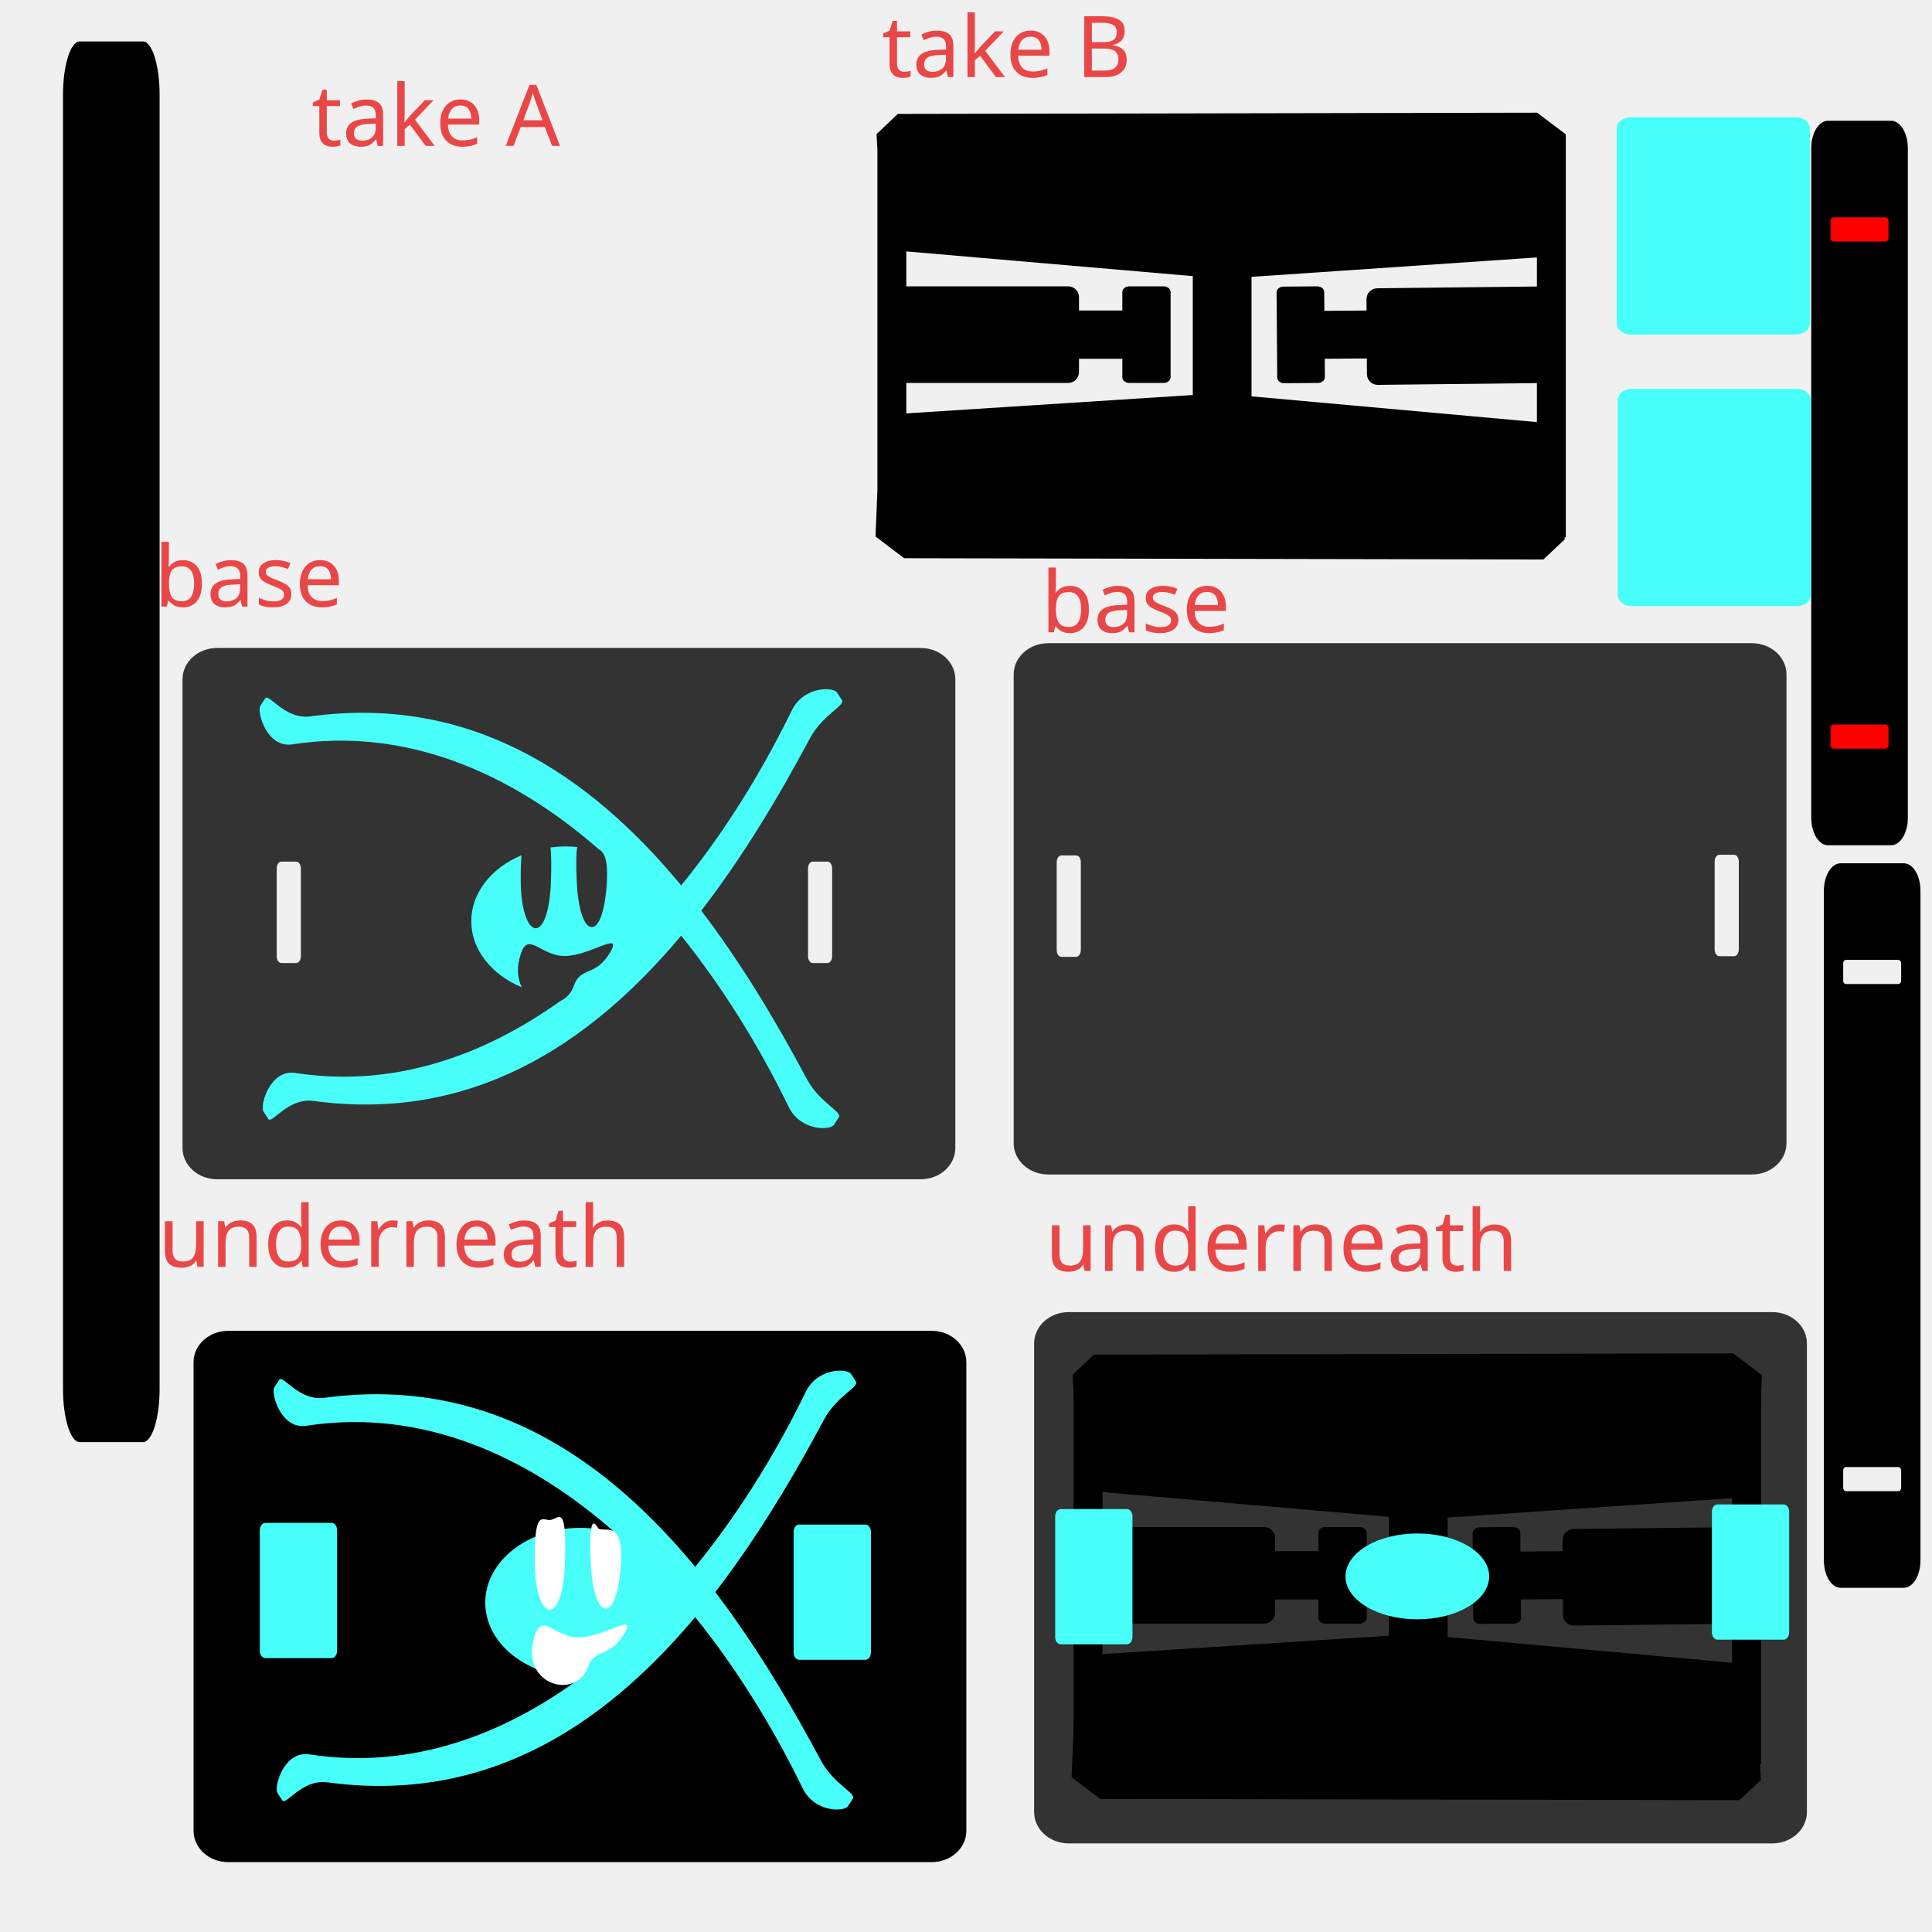
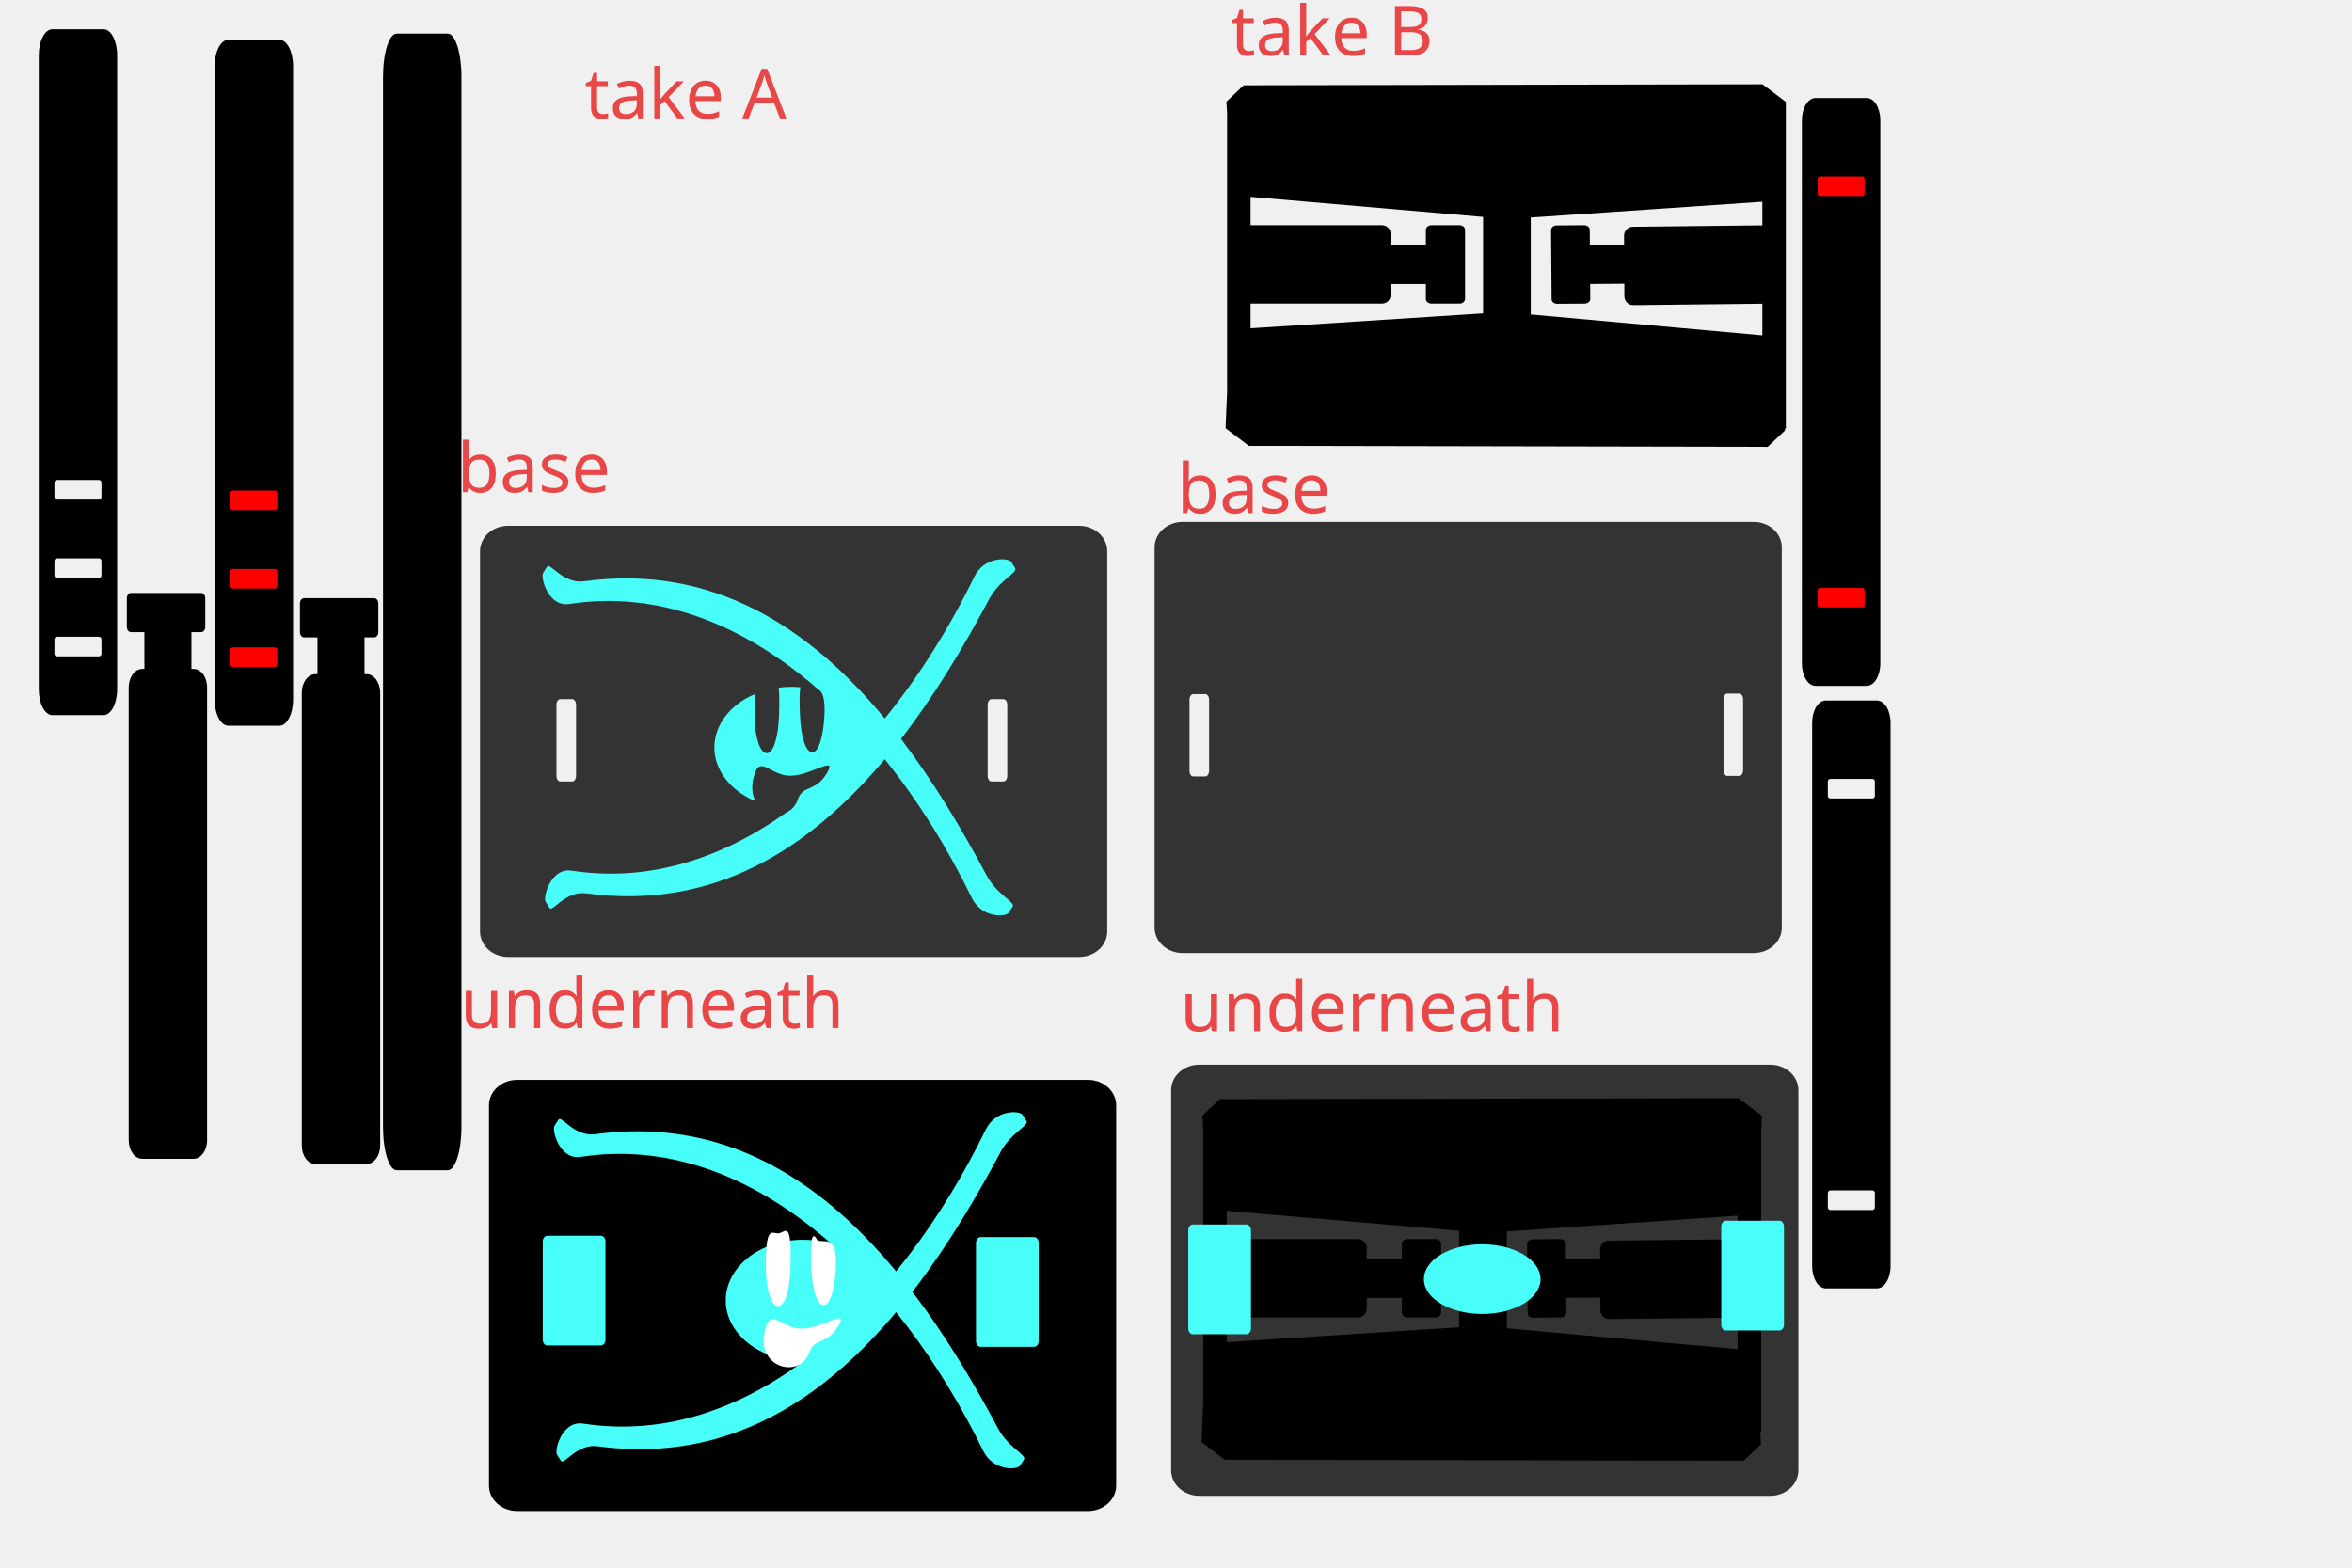
- <svg xmlns="http://www.w3.org/2000/svg" width="400mm" height="400mm" viewBox="0 0 400 400" version="1.1" id="svg5">
+ <svg xmlns="http://www.w3.org/2000/svg" width="600mm" height="400mm" viewBox="0 0 600 400" version="1.1" id="svg5">
  <defs id="defs2">
    </defs>
  <g id="layer2" style="display:inline">
-     <rect style="display:inline;fill:#000000;stroke-width:1.871;stroke-linecap:round" id="rect234-2-6-0" width="20" height="150" x="375" y="25" ry="5.693" rx="3.467" />
-     <rect style="display:inline;fill:#47fff8;fill-opacity:1;stroke-width:3.053;stroke-linecap:round" id="rect5348-8-8-0" width="40" height="45" x="334.925" y="80.502" rx="2.905" ry="2.37" />
-     <rect style="display:inline;fill:#47fff8;fill-opacity:1;stroke-width:3.053;stroke-linecap:round" id="rect5348-8-8-0-6" width="40" height="45" x="334.72" y="24.272" rx="2.905" ry="2.37" />
-     <rect style="display:inline;opacity:1;fill:#ff0000;fill-opacity:1;stroke-width:1.879;stroke-linecap:round" id="rect5891" width="12" height="5" x="379" y="150" rx="0.627" ry="0.679" />
-     <rect style="display:inline;fill:#ff0000;fill-opacity:1;stroke-width:1.879;stroke-linecap:round" id="rect5891-0" width="12" height="5" x="379" y="45" rx="0.627" ry="0.679" />
-     <path id="rect234-2-6-0-2" style="display:inline;fill:#000000;stroke-width:1.871;stroke-linecap:round" d="M 381.081 178.735 C 379.161 178.735 377.615 181.274 377.615 184.428 L 377.615 323.043 C 377.615 326.197 379.161 328.735 381.081 328.735 L 394.148 328.735 C 396.068 328.735 397.614 326.197 397.614 323.043 L 397.614 184.428 C 397.614 181.274 396.068 178.735 394.148 178.735 L 381.081 178.735 z M 382.241 198.735 L 392.988 198.735 C 393.335 198.735 393.615 199.038 393.615 199.414 L 393.615 203.057 C 393.615 203.433 393.335 203.735 392.988 203.735 L 382.241 203.735 C 381.894 203.735 381.614 203.433 381.614 203.057 L 381.614 199.414 C 381.614 199.038 381.894 198.735 382.241 198.735 z M 382.241 303.735 L 392.988 303.735 C 393.335 303.735 393.615 304.038 393.615 304.414 L 393.615 308.057 C 393.615 308.433 393.335 308.735 392.988 308.735 L 382.241 308.735 C 381.894 308.735 381.614 308.433 381.614 308.057 L 381.614 304.414 C 381.614 304.038 381.894 303.735 382.241 303.735 z " />
-     <rect style="display:inline;fill:#000000;stroke-width:2.601;stroke-linecap:round" id="rect234-2-6" width="20" height="290" x="13.044" y="8.584" ry="11.006" rx="3.467" />
+     <rect style="display:inline;fill:#000000;fill-opacity:1;stroke-width:1.708;stroke-linecap:round" id="rect234-2-6-0-4-6" width="20" height="125" x="76.983" y="172.009" ry="4.744" rx="3.467" />
+     <rect style="display:inline;fill:#000000;fill-opacity:1;stroke-width:2.658;stroke-linecap:round" id="rect5891-00-5" width="12" height="10" x="80.984" y="162.148" rx="0" ry="0" />
+     <rect style="display:inline;fill:#000000;fill-opacity:1;stroke-width:3.431;stroke-linecap:round" id="rect5891-00-5-2" width="20" height="10" x="76.513" y="152.626" rx="1.044" ry="1.357" />
+     <path id="rect234-2-6-0-4-6-4" style="display:inline;fill:#000000;fill-opacity:1;stroke-width:1.708;stroke-linecap:round" d="m 33.405,151.292 c -0.579,0 -1.044,0.606 -1.044,1.358 v 7.285 c 0,0.752 0.466,1.358 1.044,1.358 h 3.427 v 9.384 h -0.533 c -1.92,0 -3.467,2.116 -3.467,4.744 V 290.932 c 0,2.628 1.547,4.744 3.467,4.744 h 13.067 c 1.92,0 3.466,-2.116 3.466,-4.744 V 175.42 c 0,-2.628 -1.546,-4.744 -3.466,-4.744 h -0.534 v -9.384 h 2.485 c 0.579,0 1.045,-0.606 1.045,-1.358 v -7.285 c 0,-0.752 -0.466,-1.358 -1.045,-1.358 z" />
+     <rect style="display:inline;fill:#000000;stroke-width:1.871;stroke-linecap:round" id="rect234-2-6-0" width="20" height="150" x="459.666" y="25" ry="5.693" rx="3.467" />
+     <rect style="display:inline;opacity:1;fill:#ff0000;fill-opacity:1;stroke-width:1.879;stroke-linecap:round" id="rect5891" width="12" height="5" x="463.666" y="150" rx="0.627" ry="0.679" />
+     <rect style="display:inline;fill:#ff0000;fill-opacity:1;stroke-width:1.879;stroke-linecap:round" id="rect5891-0" width="12" height="5" x="463.666" y="45" rx="0.627" ry="0.679" />
+     <rect style="display:inline;fill:#000000;stroke-width:2.02;stroke-linecap:round" id="rect234-2-6-0-4" width="20" height="175" x="54.758" y="10.161" ry="6.642" rx="3.467" />
+     <rect style="display:inline;fill:#ff0000;fill-opacity:1;stroke-width:1.879;stroke-linecap:round" id="rect5891-00" width="12" height="5" x="58.758" y="165.161" rx="0.627" ry="0.679" />
+     <rect style="display:inline;fill:#ff0000;fill-opacity:1;stroke-width:1.879;stroke-linecap:round" id="rect5891-00-0" width="12" height="5" x="58.759" y="145.161" rx="0.627" ry="0.679" />
+     <rect style="display:inline;fill:#ff0000;fill-opacity:1;stroke-width:1.879;stroke-linecap:round" id="rect5891-00-0-3" width="12" height="5" x="58.759" y="125.161" rx="0.627" ry="0.679" />
+     <path id="rect234-2-6-0-4-5" style="display:inline;fill:#000000;stroke-width:2.02;stroke-linecap:round" d="M 13.353 7.468 C 11.433 7.468 9.887 10.43 9.887 14.109 L 9.887 175.826 C 9.887 179.505 11.433 182.468 13.353 182.468 L 26.42 182.468 C 28.341 182.468 29.887 179.505 29.887 175.826 L 29.887 14.109 C 29.887 10.43 28.341 7.468 26.42 7.468 L 13.353 7.468 z M 14.513 122.467 L 25.26 122.467 C 25.607 122.467 25.887 122.77 25.887 123.146 L 25.887 126.789 C 25.887 127.165 25.607 127.468 25.26 127.468 L 14.513 127.468 C 14.166 127.468 13.887 127.165 13.887 126.789 L 13.887 123.146 C 13.887 122.77 14.166 122.467 14.513 122.467 z M 14.513 142.467 L 25.26 142.467 C 25.607 142.467 25.887 142.77 25.887 143.146 L 25.887 146.789 C 25.887 147.165 25.607 147.467 25.26 147.467 L 14.513 147.467 C 14.166 147.467 13.887 147.165 13.887 146.789 L 13.887 143.146 C 13.887 142.77 14.166 142.467 14.513 142.467 z M 14.513 162.468 L 25.26 162.468 C 25.607 162.468 25.887 162.77 25.887 163.146 L 25.887 166.789 C 25.887 167.165 25.607 167.467 25.26 167.467 L 14.513 167.467 C 14.166 167.467 13.886 167.165 13.886 166.789 L 13.886 163.146 C 13.886 162.77 14.166 162.468 14.513 162.468 z " />
+     <path id="rect234-2-6-0-2" style="display:inline;fill:#000000;stroke-width:1.871;stroke-linecap:round" d="m 465.748,178.735 c -1.92,0 -3.466,2.539 -3.466,5.693 v 138.615 c 0,3.154 1.546,5.693 3.466,5.693 h 13.067 c 1.92,0 3.466,-2.539 3.466,-5.693 V 184.428 c 0,-3.154 -1.546,-5.693 -3.466,-5.693 z m 1.16,20 h 10.747 c 0.347,0 0.627,0.303 0.627,0.679 v 3.643 c 0,0.376 -0.28,0.679 -0.627,0.679 h -10.747 c -0.347,0 -0.627,-0.303 -0.627,-0.679 v -3.643 c 0,-0.376 0.28,-0.679 0.627,-0.679 z m 0,105 h 10.747 c 0.347,0 0.627,0.303 0.627,0.679 v 3.643 c 0,0.376 -0.28,0.679 -0.627,0.679 h -10.747 c -0.347,0 -0.627,-0.303 -0.627,-0.679 v -3.643 c 0,-0.376 0.28,-0.679 0.627,-0.679 z" />
+     <rect style="display:inline;fill:#000000;stroke-width:2.601;stroke-linecap:round" id="rect234-2-6" width="20" height="290" x="97.711" y="8.584" ry="11.006" rx="3.467" />
  </g>
  <g id="layer3" style="display:inline">
-     <rect style="fill:#333333;fill-opacity:1;stroke-width:3.456;stroke-linecap:round" id="rect348-7-4-6-2" width="160" height="110" x="214.103" y="271.657" rx="7.173" ry="6.489" />
-     <rect style="display:inline;fill:#e94747;fill-opacity:1;stroke-width:1.134;stroke-linecap:round" id="rect1478-6-1-3-6" width="5" height="21" x="223.008" y="315.599" rx="0.958" ry="1.439" />
-     <rect style="display:inline;fill:#e94747;fill-opacity:1;stroke-width:1.134;stroke-linecap:round" id="rect1478-9-0-9-3-6" width="5" height="21" x="359.233" y="315.467" rx="0.958" ry="1.439" />
-     <path id="rect348-7-4-6" style="display:inline;fill:#333333;fill-opacity:1;stroke-width:3.456;stroke-linecap:round" d="m 217.044,133.164 c -3.974,0 -7.173,2.894 -7.173,6.49 v 97.021 c 0,3.595 3.199,6.49 7.173,6.49 h 145.654 c 3.974,0 7.173,-2.894 7.173,-6.49 v -97.021 c 0,-3.595 -3.199,-6.49 -7.173,-6.49 z m 138.915,43.81 h 3.084 c 0.531,0 0.959,0.642 0.959,1.439 v 18.122 c 0,0.797 -0.428,1.439 -0.959,1.439 h -3.084 c -0.531,0 -0.958,-0.642 -0.958,-1.439 v -18.122 c 0,-0.797 0.427,-1.439 0.958,-1.439 z m -136.225,0.132 h 3.084 c 0.531,0 0.958,0.642 0.958,1.439 v 18.122 c 0,0.797 -0.427,1.439 -0.958,1.439 h -3.084 c -0.531,0 -0.958,-0.642 -0.958,-1.439 v -18.122 c 0,-0.797 0.427,-1.439 0.958,-1.439 z" />
-     <path id="rect348-7-7-2" style="display:inline;opacity:1;fill:#333333;fill-opacity:1;stroke-width:3.456;stroke-linecap:round" d="m 44.963,134.156 c -3.974,0 -7.173,2.894 -7.173,6.49 v 97.021 c 0,3.595 3.199,6.49 7.173,6.49 H 190.617 c 3.974,0 7.173,-2.894 7.173,-6.49 v -97.021 c 0,-3.595 -3.199,-6.49 -7.173,-6.49 z m 13.285,44.233 h 3.084 c 0.531,0 0.958,0.642 0.958,1.439 v 18.122 c 0,0.797 -0.427,1.439 -0.958,1.439 h -3.084 c -0.531,0 -0.958,-0.642 -0.958,-1.439 v -18.122 c 0,-0.797 0.427,-1.439 0.958,-1.439 z m 110,0 h 3.084 c 0.531,0 0.958,0.642 0.958,1.439 v 18.122 c 0,0.797 -0.427,1.439 -0.958,1.439 h -3.084 c -0.531,0 -0.958,-0.642 -0.958,-1.439 v -18.122 c 0,-0.797 0.427,-1.439 0.958,-1.439 z" />
-     <rect style="display:inline;fill:#000000;fill-opacity:1;stroke-width:3.456;stroke-linecap:round" id="rect348-7" width="160" height="110" x="40.073" y="275.535" rx="7.173" ry="6.489" />
-     <rect style="display:inline;fill:#e94747;fill-opacity:1;stroke-width:1.134;stroke-linecap:round" id="rect1478-6" width="5" height="21" x="59.546" y="319.477" rx="0.958" ry="1.439" />
-     <rect style="display:inline;fill:#e94747;fill-opacity:1;stroke-width:1.134;stroke-linecap:round" id="rect1478-9-0" width="5" height="21" x="169.677" y="319.345" rx="0.958" ry="1.439" />
+     <rect style="fill:#333333;fill-opacity:1;stroke-width:3.456;stroke-linecap:round" id="rect348-7-4-6-2" width="160" height="110" x="298.77" y="271.657" rx="7.173" ry="6.489" />
+     <rect style="display:inline;fill:#e94747;fill-opacity:1;stroke-width:1.134;stroke-linecap:round" id="rect1478-6-1-3-6" width="5" height="21" x="307.674" y="315.599" rx="0.958" ry="1.439" />
+     <rect style="display:inline;fill:#e94747;fill-opacity:1;stroke-width:1.134;stroke-linecap:round" id="rect1478-9-0-9-3-6" width="5" height="21" x="443.899" y="315.467" rx="0.958" ry="1.439" />
+     <path id="rect348-7-4-6" style="display:inline;fill:#333333;fill-opacity:1;stroke-width:3.456;stroke-linecap:round" d="m 301.71,133.164 c -3.974,0 -7.173,2.894 -7.173,6.49 v 97.021 c 0,3.595 3.199,6.49 7.173,6.49 h 145.654 c 3.974,0 7.173,-2.894 7.173,-6.49 v -97.021 c 0,-3.595 -3.199,-6.49 -7.173,-6.49 z m 138.915,43.81 h 3.084 c 0.531,0 0.959,0.642 0.959,1.439 v 18.122 c 0,0.797 -0.428,1.439 -0.959,1.439 h -3.084 c -0.531,0 -0.958,-0.642 -0.958,-1.439 v -18.122 c 0,-0.797 0.427,-1.439 0.958,-1.439 z m -136.225,0.132 h 3.084 c 0.531,0 0.958,0.642 0.958,1.439 v 18.122 c 0,0.797 -0.427,1.439 -0.958,1.439 h -3.084 c -0.531,0 -0.958,-0.642 -0.958,-1.439 v -18.122 c 0,-0.797 0.427,-1.439 0.958,-1.439 z" />
+     <path id="rect348-7-7-2" style="display:inline;opacity:1;fill:#333333;fill-opacity:1;stroke-width:3.456;stroke-linecap:round" d="m 129.629,134.156 c -3.974,0 -7.173,2.894 -7.173,6.49 v 97.021 c 0,3.595 3.199,6.49 7.173,6.49 h 145.654 c 3.974,0 7.173,-2.894 7.173,-6.49 v -97.021 c 0,-3.595 -3.199,-6.49 -7.173,-6.49 z m 13.285,44.233 h 3.084 c 0.531,0 0.958,0.642 0.958,1.439 v 18.122 c 0,0.797 -0.427,1.439 -0.958,1.439 h -3.084 c -0.531,0 -0.958,-0.642 -0.958,-1.439 v -18.122 c 0,-0.797 0.427,-1.439 0.958,-1.439 z m 109.999,0 h 3.084 c 0.531,0 0.958,0.642 0.958,1.439 v 18.122 c 0,0.797 -0.427,1.439 -0.958,1.439 h -3.084 c -0.531,0 -0.958,-0.642 -0.958,-1.439 v -18.122 c 0,-0.797 0.427,-1.439 0.958,-1.439 z" />
+     <rect style="display:inline;fill:#000000;fill-opacity:1;stroke-width:3.456;stroke-linecap:round" id="rect348-7" width="160" height="110" x="124.739" y="275.535" rx="7.173" ry="6.489" />
+     <rect style="display:inline;fill:#e94747;fill-opacity:1;stroke-width:1.134;stroke-linecap:round" id="rect1478-6" width="5" height="21" x="144.212" y="319.477" rx="0.958" ry="1.439" />
+     <rect style="display:inline;fill:#e94747;fill-opacity:1;stroke-width:1.134;stroke-linecap:round" id="rect1478-9-0" width="5" height="21" x="254.344" y="319.345" rx="0.958" ry="1.439" />
  </g>
  <g id="layer4" style="display:inline">
-     <rect style="fill:#000000;fill-opacity:1;stroke-width:1.839;stroke-linecap:round" id="rect5344-9" width="40" height="20" x="223.994" y="316.157" ry="2.245" />
-     <rect style="fill:#000000;fill-opacity:1;stroke-width:0.65;stroke-linecap:round" id="rect5344-0-93" width="10" height="10" x="263.627" y="321.157" ry="0" />
-     <rect style="fill:#000000;fill-opacity:1;stroke-width:1.837;stroke-linecap:round" id="rect5344-7-2" width="39.916" height="20" x="-361.656" y="-340.15" ry="2.245" transform="matrix(-0.9999386,0.01107739,-0.00558147,-0.9999844,0,0)" />
-     <rect style="fill:#000000;fill-opacity:1;stroke-width:0.645;stroke-linecap:round" id="rect5344-0-9-3" width="9.922" height="9.922" x="-321.652" y="-333.618" ry="0" transform="rotate(179.5495)" />
-     <rect style="fill:#000000;fill-opacity:1;stroke-width:1.874;stroke-linecap:round" id="rect5600-09" width="5.987" height="80.448" x="222.285" y="285.798" rx="0" ry="0" />
-     <rect style="fill:#000000;fill-opacity:1;stroke-width:1.874;stroke-linecap:round" id="rect5600-0-4" width="5.987" height="80.448" x="358.611" y="284.831" rx="0" ry="0" />
-     <rect style="fill:#000000;fill-opacity:1;stroke-width:0.913;stroke-linecap:round" id="rect5344-0-2-1-6" width="9.864" height="20" x="-312.292" y="-338.644" ry="1.191" rx="1.435" transform="matrix(-0.9999682,0.00797188,-0.0077559,-0.9999699,0,0)" />
-     <rect style="fill:#000000;fill-opacity:1;stroke-width:0.919;stroke-linecap:round" id="rect5344-0-2-2" width="10" height="20" x="272.964" y="316.157" ry="1.191" rx="1.455" />
-     <path style="opacity:1;fill:#000000;fill-opacity:1;stroke-width:3.097;stroke-linecap:round" d="m 223.403,308.504 70.499,6.085 69.935,-4.763 0.938,-25.143 -5.939,-4.48 -132.353,0.254 -4.406,4.183 z" id="path13598" />
-     <path style="fill:#000000;fill-opacity:1;stroke-width:3.097;stroke-linecap:round" d="m 363.327,344.673 -70.475,-6.358 -69.953,4.492 -1.036,25.139 5.922,4.503 132.353,0.258 4.422,-4.166 z" id="path13598-8" />
-     <rect style="opacity:1;fill:#000000;fill-opacity:1;stroke-width:3;stroke-linecap:round" id="rect13730" width="12.161" height="37.044" x="287.555" y="307.948" />
-     <path id="rect5344-9-2" style="display:inline;fill:#000000;fill-opacity:1;stroke-width:1.839;stroke-linecap:round" d="m 318.238,23.331 -132.353,0.254 -4.406,4.183 0.176,3.162 v 70.696 l -0.389,9.446 5.922,4.503 132.353,0.258 4.422,-4.166 -0.024,-0.456 h 0.248 V 27.958 h -0.015 l 0.006,-0.147 z m -130.597,28.718 59.316,5.12 v 24.612 l -59.316,3.809 v -6.306 h 33.51 c 1.244,0 2.245,-1.001 2.245,-2.245 v -2.755 h 8.969 v 3.81 c 0,0.66 0.649,1.191 1.455,1.191 h 7.089 c 0.806,0 1.455,-0.531 1.455,-1.191 V 60.475 c 0,-0.66 -0.649,-1.191 -1.455,-1.191 h -7.089 c -0.806,0 -1.455,0.531 -1.455,1.191 v 3.809 h -8.969 v -2.755 c 0,-1.244 -1.001,-2.245 -2.245,-2.245 h -33.51 z m 130.558,1.249 v 6.02 l -33.046,0.366 c -1.244,0.014 -2.239,1.026 -2.232,2.27 l 0.013,2.335 -8.74,0.069 -0.03,-3.895 c -0.005,-0.66 -0.649,-1.185 -1.444,-1.179 l -6.993,0.056 c -0.795,0.006 -1.431,0.542 -1.426,1.202 l 0.136,17.618 c 0.005,0.66 0.649,1.186 1.444,1.179 l 6.993,-0.056 c 0.795,-0.006 1.431,-0.542 1.426,-1.202 l -0.029,-3.802 8.718,-0.069 0.018,3.252 c 0.007,1.244 1.014,2.234 2.258,2.22 l 32.934,-0.365 v 8.073 L 259.118,82.061 V 57.321 Z" />
-     <path id="rect14586" style="opacity:1;fill:#47fff8;stroke-width:3.113;stroke-linecap:round" d="m 176.193,284.459 1.004,1.554 c 0.759,1.175 -3.981,2.991 -6.633,7.965 -22.251,41.742 -53.29,81.753 -102.749,75.043 -5.337,-0.724 -8.614,4.899 -9.373,3.725 l -1.004,-1.554 c -0.759,-1.175 1.308,-8.786 6.633,-7.965 42.392,6.536 80.496,-29.416 102.749,-75.043 2.475,-5.075 8.614,-4.899 9.373,-3.725 z" />
-     <path id="rect14586-3" style="display:inline;fill:#47fff8;stroke-width:3.113;stroke-linecap:round" d="m 175.556,373.96 1.004,-1.554 c 0.759,-1.175 -3.981,-2.991 -6.633,-7.965 -22.251,-41.742 -53.29,-81.753 -102.749,-75.043 -5.337,0.724 -8.614,-4.899 -9.373,-3.725 l -1.004,1.554 c -0.759,1.175 1.308,8.786 6.633,7.965 42.392,-6.536 80.496,29.416 102.749,75.043 2.475,5.075 8.614,4.899 9.373,3.725 z" />
+     <rect style="fill:#000000;fill-opacity:1;stroke-width:1.839;stroke-linecap:round" id="rect5344-9" width="40" height="20" x="308.66" y="316.157" ry="2.245" />
+     <rect style="fill:#000000;fill-opacity:1;stroke-width:0.65;stroke-linecap:round" id="rect5344-0-93" width="10" height="10" x="348.293" y="321.157" ry="0" />
+     <rect style="fill:#000000;fill-opacity:1;stroke-width:1.837;stroke-linecap:round" id="rect5344-7-2" width="39.916" height="20" x="-446.322" y="-341.088" ry="2.245" transform="matrix(-0.9999386,0.01107739,-0.00558147,-0.9999844,0,0)" />
+     <rect style="fill:#000000;fill-opacity:1;stroke-width:0.645;stroke-linecap:round" id="rect5344-0-9-3" width="9.922" height="9.922" x="-406.315" y="-334.284" ry="0" transform="rotate(179.5495)" />
+     <rect style="fill:#000000;fill-opacity:1;stroke-width:1.874;stroke-linecap:round" id="rect5600-09" width="5.987" height="80.448" x="306.951" y="285.798" rx="0" ry="0" />
+     <rect style="fill:#000000;fill-opacity:1;stroke-width:1.874;stroke-linecap:round" id="rect5600-0-4" width="5.987" height="80.448" x="443.277" y="284.831" rx="0" ry="0" />
+     <rect style="fill:#000000;fill-opacity:1;stroke-width:0.913;stroke-linecap:round" id="rect5344-0-2-1-6" width="9.864" height="20" x="-396.955" y="-339.318" ry="1.191" rx="1.435" transform="matrix(-0.9999682,0.00797188,-0.0077559,-0.9999699,0,0)" />
+     <rect style="fill:#000000;fill-opacity:1;stroke-width:0.919;stroke-linecap:round" id="rect5344-0-2-2" width="10" height="20" x="357.63" y="316.157" ry="1.191" rx="1.455" />
+     <path style="opacity:1;fill:#000000;fill-opacity:1;stroke-width:3.097;stroke-linecap:round" d="m 308.07,308.504 70.499,6.085 69.935,-4.763 0.938,-25.143 -5.939,-4.48 -132.353,0.254 -4.406,4.183 z" id="path13598" />
+     <path style="fill:#000000;fill-opacity:1;stroke-width:3.097;stroke-linecap:round" d="m 447.994,344.673 -70.475,-6.358 -69.953,4.492 -1.036,25.139 5.922,4.503 132.353,0.258 4.422,-4.166 z" id="path13598-8" />
+     <rect style="opacity:1;fill:#000000;fill-opacity:1;stroke-width:3;stroke-linecap:round" id="rect13730" width="12.161" height="37.044" x="372.222" y="307.948" />
+     <path id="rect5344-9-2" style="display:inline;fill:#000000;fill-opacity:1;stroke-width:1.839;stroke-linecap:round" d="m 449.619,21.507 -132.353,0.254 -4.406,4.183 0.176,3.162 v 70.696 l -0.389,9.446 5.922,4.503 132.353,0.258 4.422,-4.166 -0.024,-0.456 h 0.248 V 26.133 h -0.015 l 0.006,-0.147 z m -130.597,28.718 59.316,5.12 v 24.612 l -59.316,3.809 v -6.306 h 33.51 c 1.244,0 2.245,-1.001 2.245,-2.245 v -2.755 h 8.969 v 3.81 c 0,0.66 0.649,1.191 1.455,1.191 h 7.089 c 0.806,0 1.455,-0.531 1.455,-1.191 V 58.65 c 0,-0.66 -0.649,-1.191 -1.455,-1.191 h -7.089 c -0.806,0 -1.455,0.531 -1.455,1.191 v 3.809 h -8.969 v -2.755 c 0,-1.244 -1.001,-2.245 -2.245,-2.245 H 319.023 Z m 130.558,1.249 v 6.02 l -33.046,0.366 c -1.244,0.014 -2.239,1.026 -2.232,2.27 l 0.013,2.335 -8.74,0.069 -0.03,-3.895 c -0.005,-0.66 -0.649,-1.185 -1.444,-1.179 l -6.993,0.056 c -0.795,0.006 -1.431,0.542 -1.426,1.202 l 0.136,17.618 c 0.005,0.66 0.649,1.186 1.444,1.179 l 6.993,-0.056 c 0.795,-0.006 1.431,-0.542 1.426,-1.202 l -0.029,-3.802 8.718,-0.069 0.018,3.252 c 0.007,1.244 1.014,2.234 2.258,2.22 l 32.934,-0.365 v 8.073 L 390.499,80.236 V 55.496 Z" />
+     <path id="rect14586" style="opacity:1;fill:#47fff8;stroke-width:3.113;stroke-linecap:round" d="m 260.859,284.459 1.004,1.554 c 0.759,1.175 -3.981,2.991 -6.633,7.965 -22.251,41.742 -53.29,81.753 -102.749,75.043 -5.337,-0.724 -8.614,4.899 -9.373,3.725 l -1.004,-1.554 c -0.759,-1.175 1.308,-8.786 6.633,-7.965 42.392,6.536 80.496,-29.416 102.749,-75.043 2.475,-5.075 8.614,-4.899 9.373,-3.725 z" />
+     <path id="rect14586-3" style="display:inline;fill:#47fff8;stroke-width:3.113;stroke-linecap:round" d="m 260.223,373.96 1.004,-1.554 c 0.759,-1.175 -3.981,-2.991 -6.633,-7.965 -22.251,-41.742 -53.29,-81.753 -102.749,-75.043 -5.337,0.724 -8.614,-4.899 -9.373,-3.725 l -1.004,1.554 c -0.759,1.175 1.308,8.786 6.633,7.965 42.392,-6.536 80.496,29.416 102.749,75.043 2.475,5.075 8.614,4.899 9.373,3.725 z" />
  </g>
  <g id="layer5" style="display:inline">
-     <rect style="display:inline;fill:#47fff8;fill-opacity:1;stroke-width:1.523;stroke-linecap:round" id="rect5348-1-3" width="16" height="28" x="218.464" y="312.438" rx="1.162" ry="1.475" />
-     <rect style="display:inline;fill:#47fff8;fill-opacity:1;stroke-width:1.523;stroke-linecap:round" id="rect5348-8-8-2" width="16" height="28" x="354.428" y="311.477" rx="1.162" ry="1.475" />
-     <ellipse style="display:inline;opacity:1;fill:#47fff8;fill-opacity:1;stroke-width:5.242;stroke-linecap:round" id="path13784" cx="293.449" cy="326.376" rx="14.874" ry="8.887" />
-     <ellipse style="display:inline;fill:#47fff8;fill-opacity:1;stroke-width:2.371;stroke-linecap:round" id="path5491" ry="15.478" rx="19.633" cy="331.804" cx="120.102" />
-     <rect style="display:inline;fill:#47fff8;fill-opacity:1;stroke-width:1.523;stroke-linecap:round" id="rect5348" width="16" height="28" x="53.791" y="315.299" rx="1.162" ry="1.475" />
-     <rect style="display:inline;fill:#47fff8;fill-opacity:1;stroke-width:1.523;stroke-linecap:round" id="rect5348-8" width="16" height="28" x="164.311" y="315.648" rx="1.162" ry="1.475" />
-     <path id="path15197" style="opacity:1;fill:#ffffff;stroke-width:5.38;stroke-linecap:round" d="m 116.947,323.985 c -0.196,5.122 -1.395,9.282 -3.115,9.282 -1.72,1e-5 -3.057,-4.156 -3.115,-9.282 -0.129,-11.449 1.395,-9.282 3.115,-9.282 1.72,1e-5 3.631,-4.231 3.115,9.282 z" />
-     <path id="path15197-8" style="display:inline;fill:#ffffff;stroke-width:5.38;stroke-linecap:round" d="m 128.544,323.742 c -0.285,5.118 -1.395,9.282 -3.115,9.282 -1.72,-1e-5 -2.872,-4.161 -3.115,-9.282 -0.581,-12.223 1.362,-7.411 1.567,-7.282 1.455,0.919 5.18,-1.973 4.664,7.282 z" />
-     <path id="path15197-8-6" style="display:inline;fill:#ffffff;stroke-width:9.141;stroke-linecap:round" d="m 121.746,345.091 c -2.437,7.094 -14.442,3.753 -11,-6.577 1.57,-4.712 4.132,0.604 9.258,0.494 5.126,-0.109 11.756,-5.209 9.305,-0.89 -2.983,5.254 -6.214,3.046 -7.563,6.974 z" />
-     <path id="rect14586-6" style="display:inline;fill:#47fff8;stroke-width:3.113;stroke-linecap:round" d="M 171.07 142.695 C 170.998 142.694 170.925 142.694 170.851 142.696 C 168.633 142.743 165.516 143.833 163.92 147.104 C 157.514 160.237 149.793 172.566 141.037 183.314 C 121.652 159.887 96.997 143.879 64.279 148.317 C 58.942 149.041 55.665 143.418 54.906 144.592 L 53.902 146.146 C 53.142 147.321 55.21 154.932 60.534 154.111 C 83.596 150.555 105.386 159.582 124.048 175.893 C 125.099 176.44 125.903 178.029 125.645 182.662 C 125.359 187.78 124.25 191.943 122.529 191.943 C 120.809 191.943 119.658 187.782 119.414 182.662 C 119.224 178.651 119.305 176.474 119.507 175.364 A 19.633 15.478 0 0 0 117.203 175.245 A 19.633 15.478 0 0 0 113.985 175.459 C 114.146 176.954 114.187 179.274 114.048 182.905 C 113.853 188.027 112.653 192.186 110.933 192.186 C 109.212 192.186 107.875 188.03 107.818 182.905 C 107.788 180.31 107.848 178.443 107.972 177.064 A 19.633 15.478 0 0 0 97.57 190.723 A 19.633 15.478 0 0 0 108.053 204.416 C 107.133 202.693 106.878 200.34 107.846 197.433 C 109.416 192.721 111.979 198.037 117.105 197.927 C 122.231 197.818 128.861 192.718 126.409 197.037 C 123.426 202.291 120.196 200.083 118.846 204.01 C 118.287 205.638 117.224 206.715 115.96 207.286 C 99.365 219.131 80.725 225.161 61.171 222.147 C 55.846 221.326 53.779 228.937 54.538 230.112 L 55.542 231.666 C 56.302 232.841 59.579 227.217 64.916 227.941 C 97.273 232.33 121.745 216.723 141.031 193.718 C 149.529 204.282 157.032 216.336 163.284 229.154 C 165.759 234.23 171.898 234.054 172.657 232.879 L 173.661 231.325 C 174.42 230.151 169.68 228.334 167.029 223.361 C 160.569 211.242 153.367 199.271 145.19 188.546 C 153.63 177.609 161.038 165.33 167.665 152.898 C 170.316 147.924 175.057 146.107 174.298 144.932 L 173.294 143.379 C 173.057 143.012 172.294 142.742 171.282 142.7 C 171.212 142.697 171.142 142.695 171.07 142.695 z M 136.63 188.483 C 136.631 188.484 136.631 188.485 136.632 188.486 C 136.631 188.486 136.631 188.487 136.63 188.487 A 19.633 15.478 0 0 0 136.63 188.483 z " />
+     <rect style="display:inline;fill:#47fff8;fill-opacity:1;stroke-width:1.523;stroke-linecap:round" id="rect5348-1-3" width="16" height="28" x="303.13" y="312.438" rx="1.162" ry="1.475" />
+     <rect style="display:inline;fill:#47fff8;fill-opacity:1;stroke-width:1.523;stroke-linecap:round" id="rect5348-8-8-2" width="16" height="28" x="439.095" y="311.477" rx="1.162" ry="1.475" />
+     <ellipse style="display:inline;opacity:1;fill:#47fff8;fill-opacity:1;stroke-width:5.242;stroke-linecap:round" id="path13784" cx="378.115" cy="326.376" rx="14.874" ry="8.887" />
+     <ellipse style="display:inline;fill:#47fff8;fill-opacity:1;stroke-width:2.371;stroke-linecap:round" id="path5491" ry="15.478" rx="19.633" cy="331.804" cx="204.768" />
+     <rect style="display:inline;fill:#47fff8;fill-opacity:1;stroke-width:1.523;stroke-linecap:round" id="rect5348" width="16" height="28" x="138.457" y="315.299" rx="1.162" ry="1.475" />
+     <rect style="display:inline;fill:#47fff8;fill-opacity:1;stroke-width:1.523;stroke-linecap:round" id="rect5348-8" width="16" height="28" x="248.977" y="315.648" rx="1.162" ry="1.475" />
+     <path id="path15197" style="opacity:1;fill:#ffffff;stroke-width:5.38;stroke-linecap:round" d="m 201.614,323.985 c -0.196,5.122 -1.395,9.282 -3.115,9.282 -1.72,1e-5 -3.057,-4.156 -3.115,-9.282 -0.129,-11.449 1.395,-9.282 3.115,-9.282 1.72,1e-5 3.631,-4.231 3.115,9.282 z" />
+     <path id="path15197-8" style="display:inline;fill:#ffffff;stroke-width:5.38;stroke-linecap:round" d="m 213.21,323.742 c -0.285,5.118 -1.395,9.282 -3.115,9.282 -1.72,-1e-5 -2.872,-4.161 -3.115,-9.282 -0.581,-12.223 1.362,-7.411 1.567,-7.282 1.455,0.919 5.18,-1.973 4.664,7.282 z" />
+     <path id="path15197-8-6" style="display:inline;fill:#ffffff;stroke-width:9.141;stroke-linecap:round" d="m 206.412,345.091 c -2.437,7.094 -14.442,3.753 -11,-6.577 1.57,-4.712 4.132,0.604 9.258,0.494 5.126,-0.109 11.756,-5.209 9.305,-0.89 -2.983,5.254 -6.214,3.046 -7.563,6.974 z" />
+     <path id="rect14586-6" style="display:inline;fill:#47fff8;stroke-width:3.113;stroke-linecap:round" d="m 255.736,142.695 c -0.072,-7e-4 -0.145,-5.3e-4 -0.219,0.001 -2.218,0.047 -5.335,1.137 -6.931,4.408 -6.406,13.134 -14.127,25.462 -22.883,36.21 -19.385,-23.427 -44.04,-39.435 -76.758,-34.997 -5.337,0.724 -8.614,-4.899 -9.374,-3.725 l -1.004,1.554 c -0.759,1.175 1.308,8.786 6.633,7.965 23.062,-3.556 44.852,5.471 63.514,21.782 1.05,0.547 1.855,2.136 1.596,6.769 -0.285,5.118 -1.395,9.282 -3.115,9.282 -1.72,-1e-5 -2.872,-4.161 -3.115,-9.282 -0.191,-4.011 -0.109,-6.188 0.093,-7.297 a 19.633,15.478 0 0 0 -2.304,-0.119 19.633,15.478 0 0 0 -3.218,0.213 c 0.161,1.495 0.202,3.816 0.063,7.446 -0.196,5.122 -1.395,9.282 -3.116,9.282 -1.72,1e-5 -3.057,-4.156 -3.115,-9.282 -0.029,-2.594 0.03,-4.461 0.154,-5.841 a 19.633,15.478 0 0 0 -10.402,13.66 19.633,15.478 0 0 0 10.483,13.693 c -0.92,-1.723 -1.175,-4.076 -0.207,-6.983 1.57,-4.712 4.133,0.604 9.259,0.495 5.126,-0.109 11.756,-5.209 9.304,-0.89 -2.983,5.254 -6.214,3.046 -7.563,6.973 -0.559,1.628 -1.622,2.705 -2.887,3.275 -16.594,11.845 -35.234,17.876 -54.789,14.861 -5.325,-0.821 -7.392,6.791 -6.633,7.965 l 1.004,1.554 c 0.759,1.175 4.037,-4.449 9.374,-3.725 32.357,4.389 56.829,-11.218 76.115,-34.223 8.498,10.564 16,22.618 22.252,35.437 2.475,5.075 8.614,4.899 9.374,3.725 l 1.004,-1.554 c 0.759,-1.175 -3.981,-2.991 -6.633,-7.965 -6.46,-12.119 -13.662,-24.089 -21.839,-34.815 8.441,-10.937 15.848,-23.215 22.476,-35.648 2.651,-4.974 7.392,-6.791 6.633,-7.965 l -1.004,-1.553 c -0.237,-0.367 -1,-0.637 -2.012,-0.679 -0.07,-0.003 -0.141,-0.004 -0.212,-0.005 z m -34.44,45.788 c 7.3e-4,8.3e-4 0.001,0.002 0.002,0.003 -4.9e-4,5.5e-4 -0.001,10e-4 -0.002,0.002 a 19.633,15.478 0 0 0 -5.2e-4,-0.004 z" />
  </g>
  <g id="layer1" style="display:inline">
-     <text xml:space="preserve" style="font-size:17.639px;font-family:Rockwell;-inkscape-font-specification:Rockwell;text-align:center;text-anchor:middle;fill:#e94747;fill-opacity:1;stroke-width:3;stroke-linecap:round" x="93.17" y="262.298" id="text2672">
-       <tspan id="tspan2670" style="stroke-width:3" x="93.17" y="262.298">underneath</tspan>
+     <text xml:space="preserve" style="font-size:17.639px;font-family:Rockwell;-inkscape-font-specification:Rockwell;text-align:center;text-anchor:middle;fill:#e94747;fill-opacity:1;stroke-width:3;stroke-linecap:round" x="177.837" y="262.298" id="text2672">
+       <tspan id="tspan2670" style="stroke-width:3" x="177.837" y="262.298">underneath</tspan>
    </text>
-     <text xml:space="preserve" style="font-size:17.639px;font-family:Rockwell;-inkscape-font-specification:Rockwell;text-align:center;text-anchor:middle;fill:#e94747;fill-opacity:1;stroke-width:3;stroke-linecap:round" x="62.961" y="125.585" id="text2672-3">
-       <tspan id="tspan2670-1" style="stroke-width:3" x="62.961" y="125.585">base</tspan>
+     <text xml:space="preserve" style="font-size:17.639px;font-family:Rockwell;-inkscape-font-specification:Rockwell;text-align:center;text-anchor:middle;fill:#e94747;fill-opacity:1;stroke-width:3;stroke-linecap:round" x="147.628" y="125.585" id="text2672-3">
+       <tspan id="tspan2670-1" style="stroke-width:3" x="147.628" y="125.585">base</tspan>
    </text>
-     <text xml:space="preserve" style="font-size:17.639px;font-family:Rockwell;-inkscape-font-specification:Rockwell;text-align:center;text-anchor:middle;fill:#e94747;fill-opacity:1;stroke-width:3;stroke-linecap:round" x="101.695" y="30.211" id="text2672-3-8">
-       <tspan id="tspan2670-1-8" style="stroke-width:3" x="101.695" y="30.211">take A</tspan>
+     <text xml:space="preserve" style="font-size:17.639px;font-family:Rockwell;-inkscape-font-specification:Rockwell;text-align:center;text-anchor:middle;fill:#e94747;fill-opacity:1;stroke-width:3;stroke-linecap:round" x="186.361" y="30.211" id="text2672-3-8">
+       <tspan id="tspan2670-1-8" style="stroke-width:3" x="186.361" y="30.211">take A</tspan>
    </text>
-     <text xml:space="preserve" style="font-size:17.639px;font-family:Rockwell;-inkscape-font-specification:Rockwell;text-align:center;text-anchor:middle;fill:#e94747;fill-opacity:1;stroke-width:3;stroke-linecap:round" x="276.809" y="263.132" id="text2672-2">
-       <tspan id="tspan2670-0" style="stroke-width:3" x="276.809" y="263.132">underneath</tspan>
+     <text xml:space="preserve" style="font-size:17.639px;font-family:Rockwell;-inkscape-font-specification:Rockwell;text-align:center;text-anchor:middle;fill:#e94747;fill-opacity:1;stroke-width:3;stroke-linecap:round" x="361.476" y="263.132" id="text2672-2">
+       <tspan id="tspan2670-0" style="stroke-width:3" x="361.476" y="263.132">underneath</tspan>
    </text>
-     <text xml:space="preserve" style="font-size:17.639px;font-family:Rockwell;-inkscape-font-specification:Rockwell;text-align:center;text-anchor:middle;fill:#e94747;fill-opacity:1;stroke-width:3;stroke-linecap:round" x="246.6" y="130.909" id="text2672-3-9">
-       <tspan id="tspan2670-1-81" style="stroke-width:3" x="246.6" y="130.909">base</tspan>
+     <text xml:space="preserve" style="font-size:17.639px;font-family:Rockwell;-inkscape-font-specification:Rockwell;text-align:center;text-anchor:middle;fill:#e94747;fill-opacity:1;stroke-width:3;stroke-linecap:round" x="331.267" y="130.909" id="text2672-3-9">
+       <tspan id="tspan2670-1-81" style="stroke-width:3" x="331.267" y="130.909">base</tspan>
    </text>
-     <text xml:space="preserve" style="font-size:17.639px;font-family:Rockwell;-inkscape-font-specification:Rockwell;text-align:center;text-anchor:middle;fill:#e94747;fill-opacity:1;stroke-width:3;stroke-linecap:round" x="219.853" y="15.955" id="text2672-3-8-4">
-       <tspan id="tspan2670-1-8-7" style="stroke-width:3" x="219.853" y="15.955">take B</tspan>
+     <text xml:space="preserve" style="font-size:17.639px;font-family:Rockwell;-inkscape-font-specification:Rockwell;text-align:center;text-anchor:middle;fill:#e94747;fill-opacity:1;stroke-width:3;stroke-linecap:round" x="351.234" y="14.13" id="text2672-3-8-4">
+       <tspan id="tspan2670-1-8-7" style="stroke-width:3" x="351.234" y="14.13">take B</tspan>
    </text>
  </g>
</svg>
